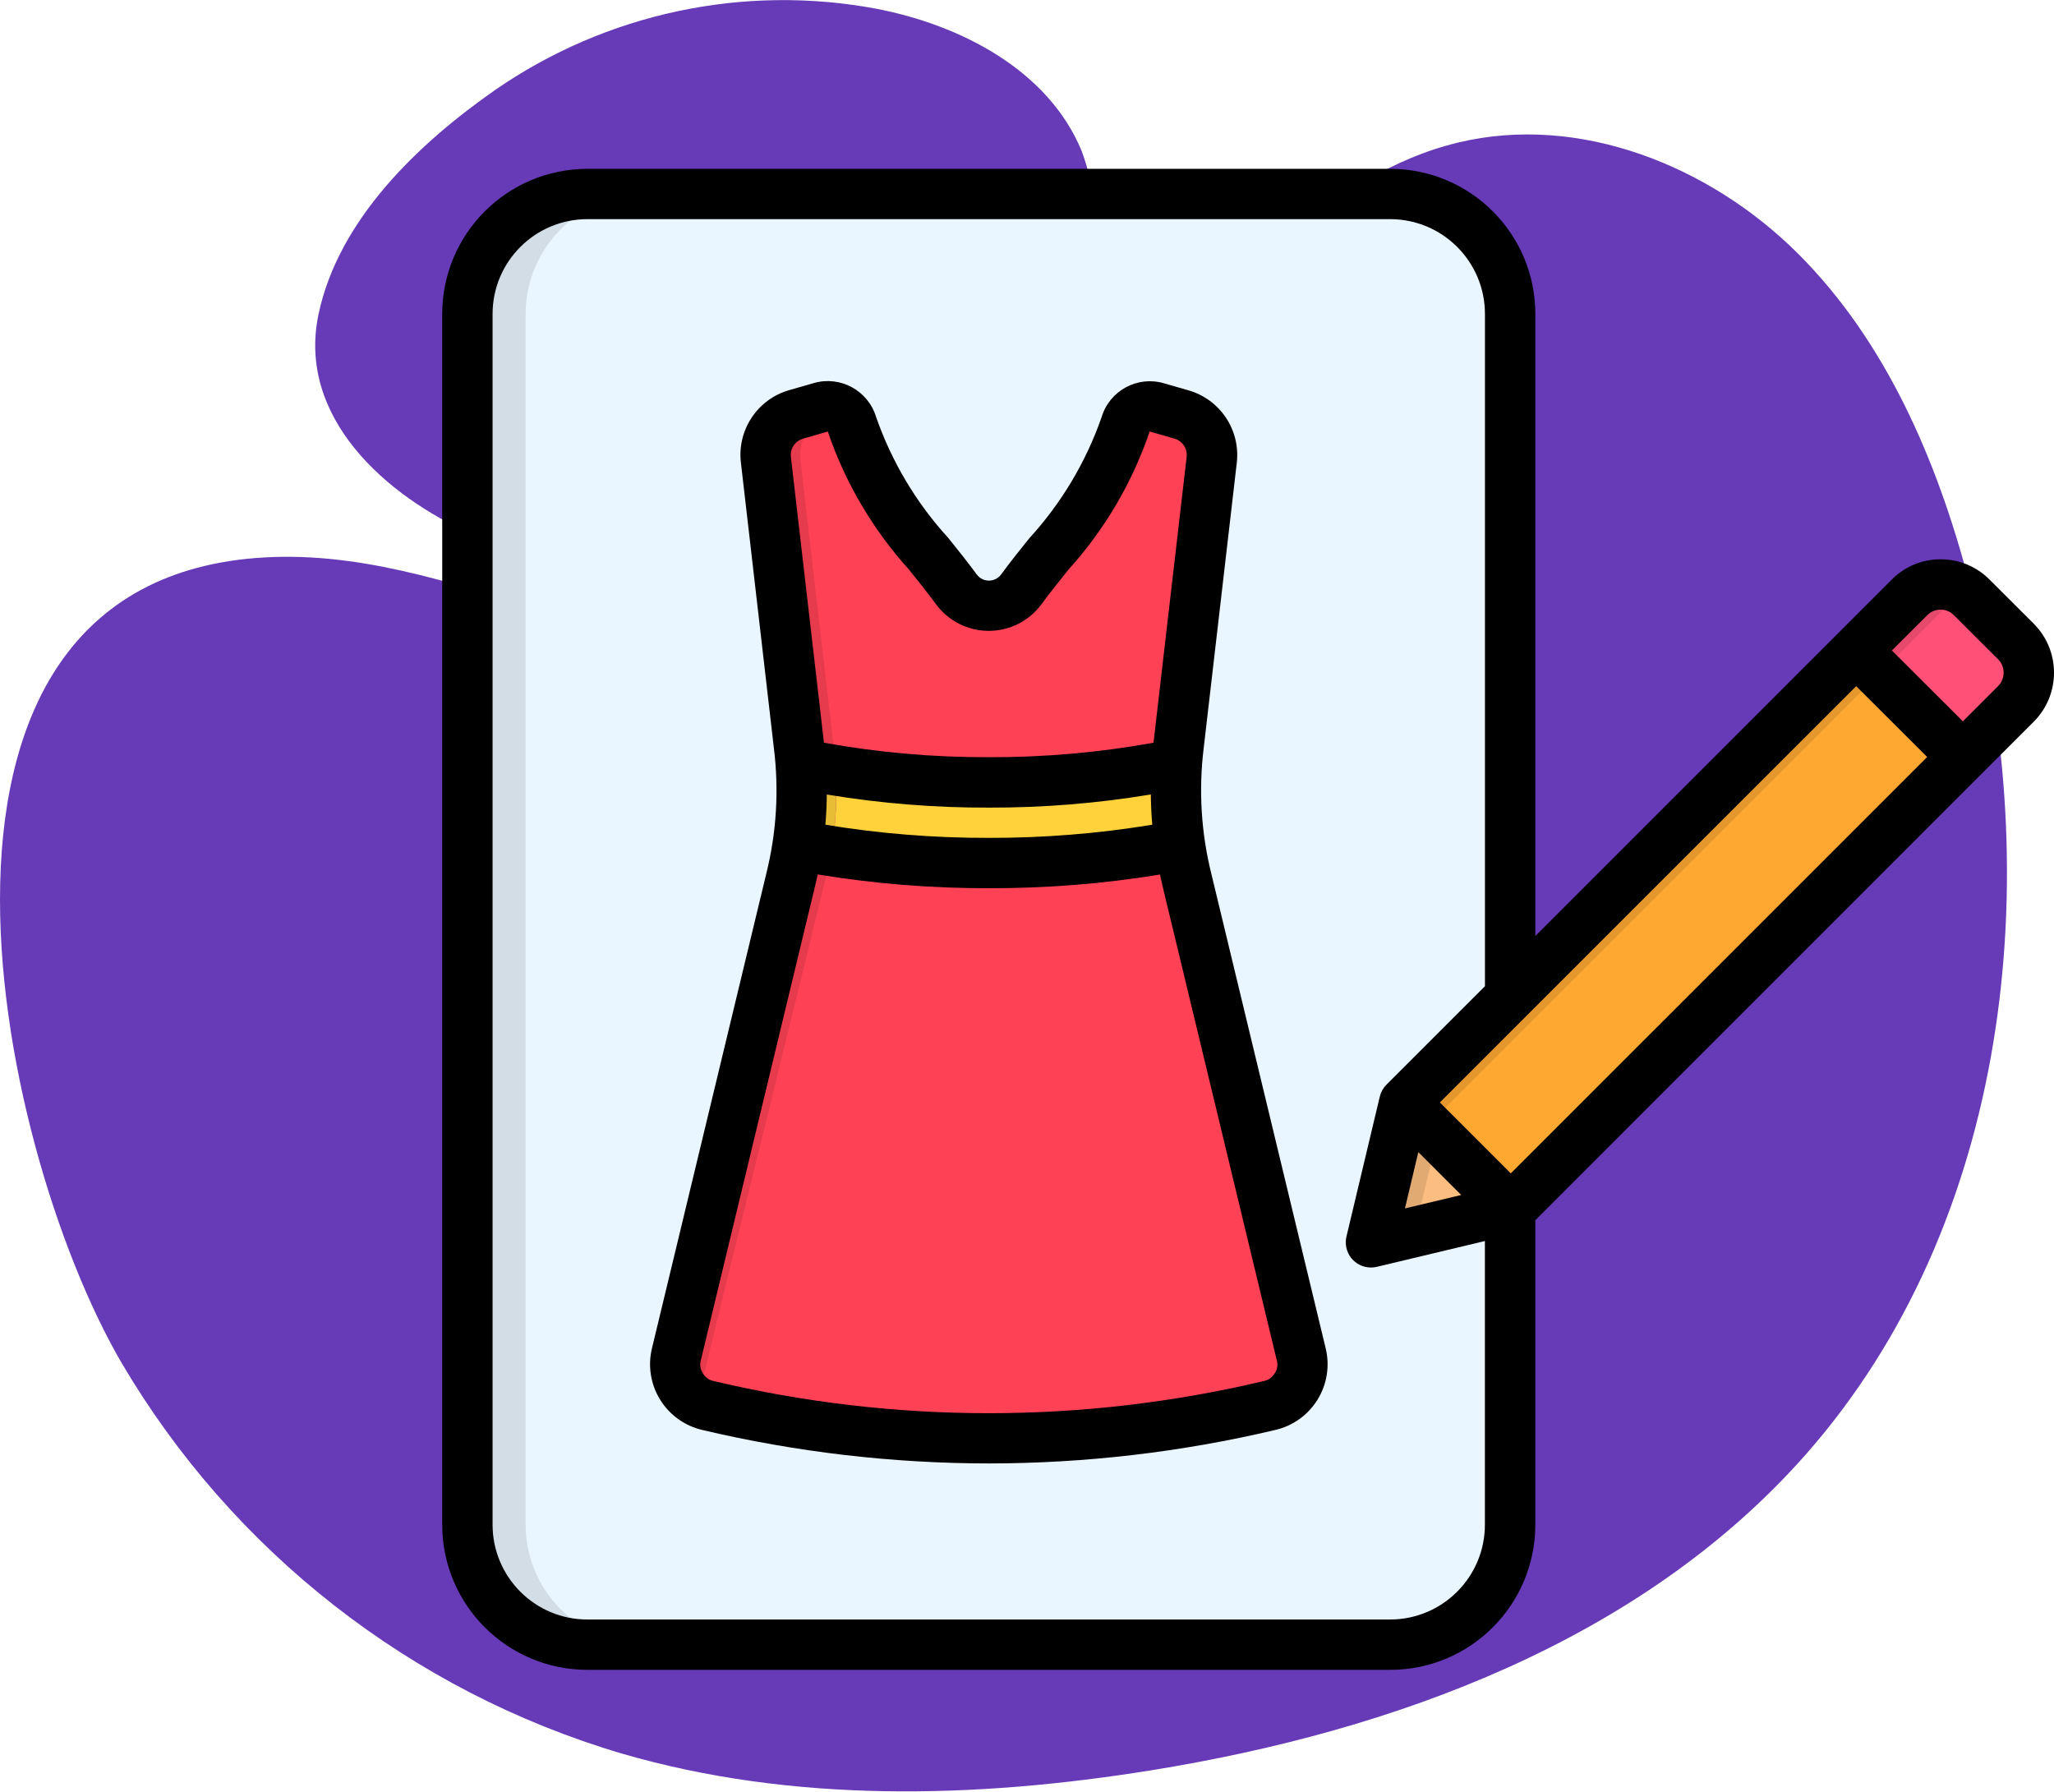
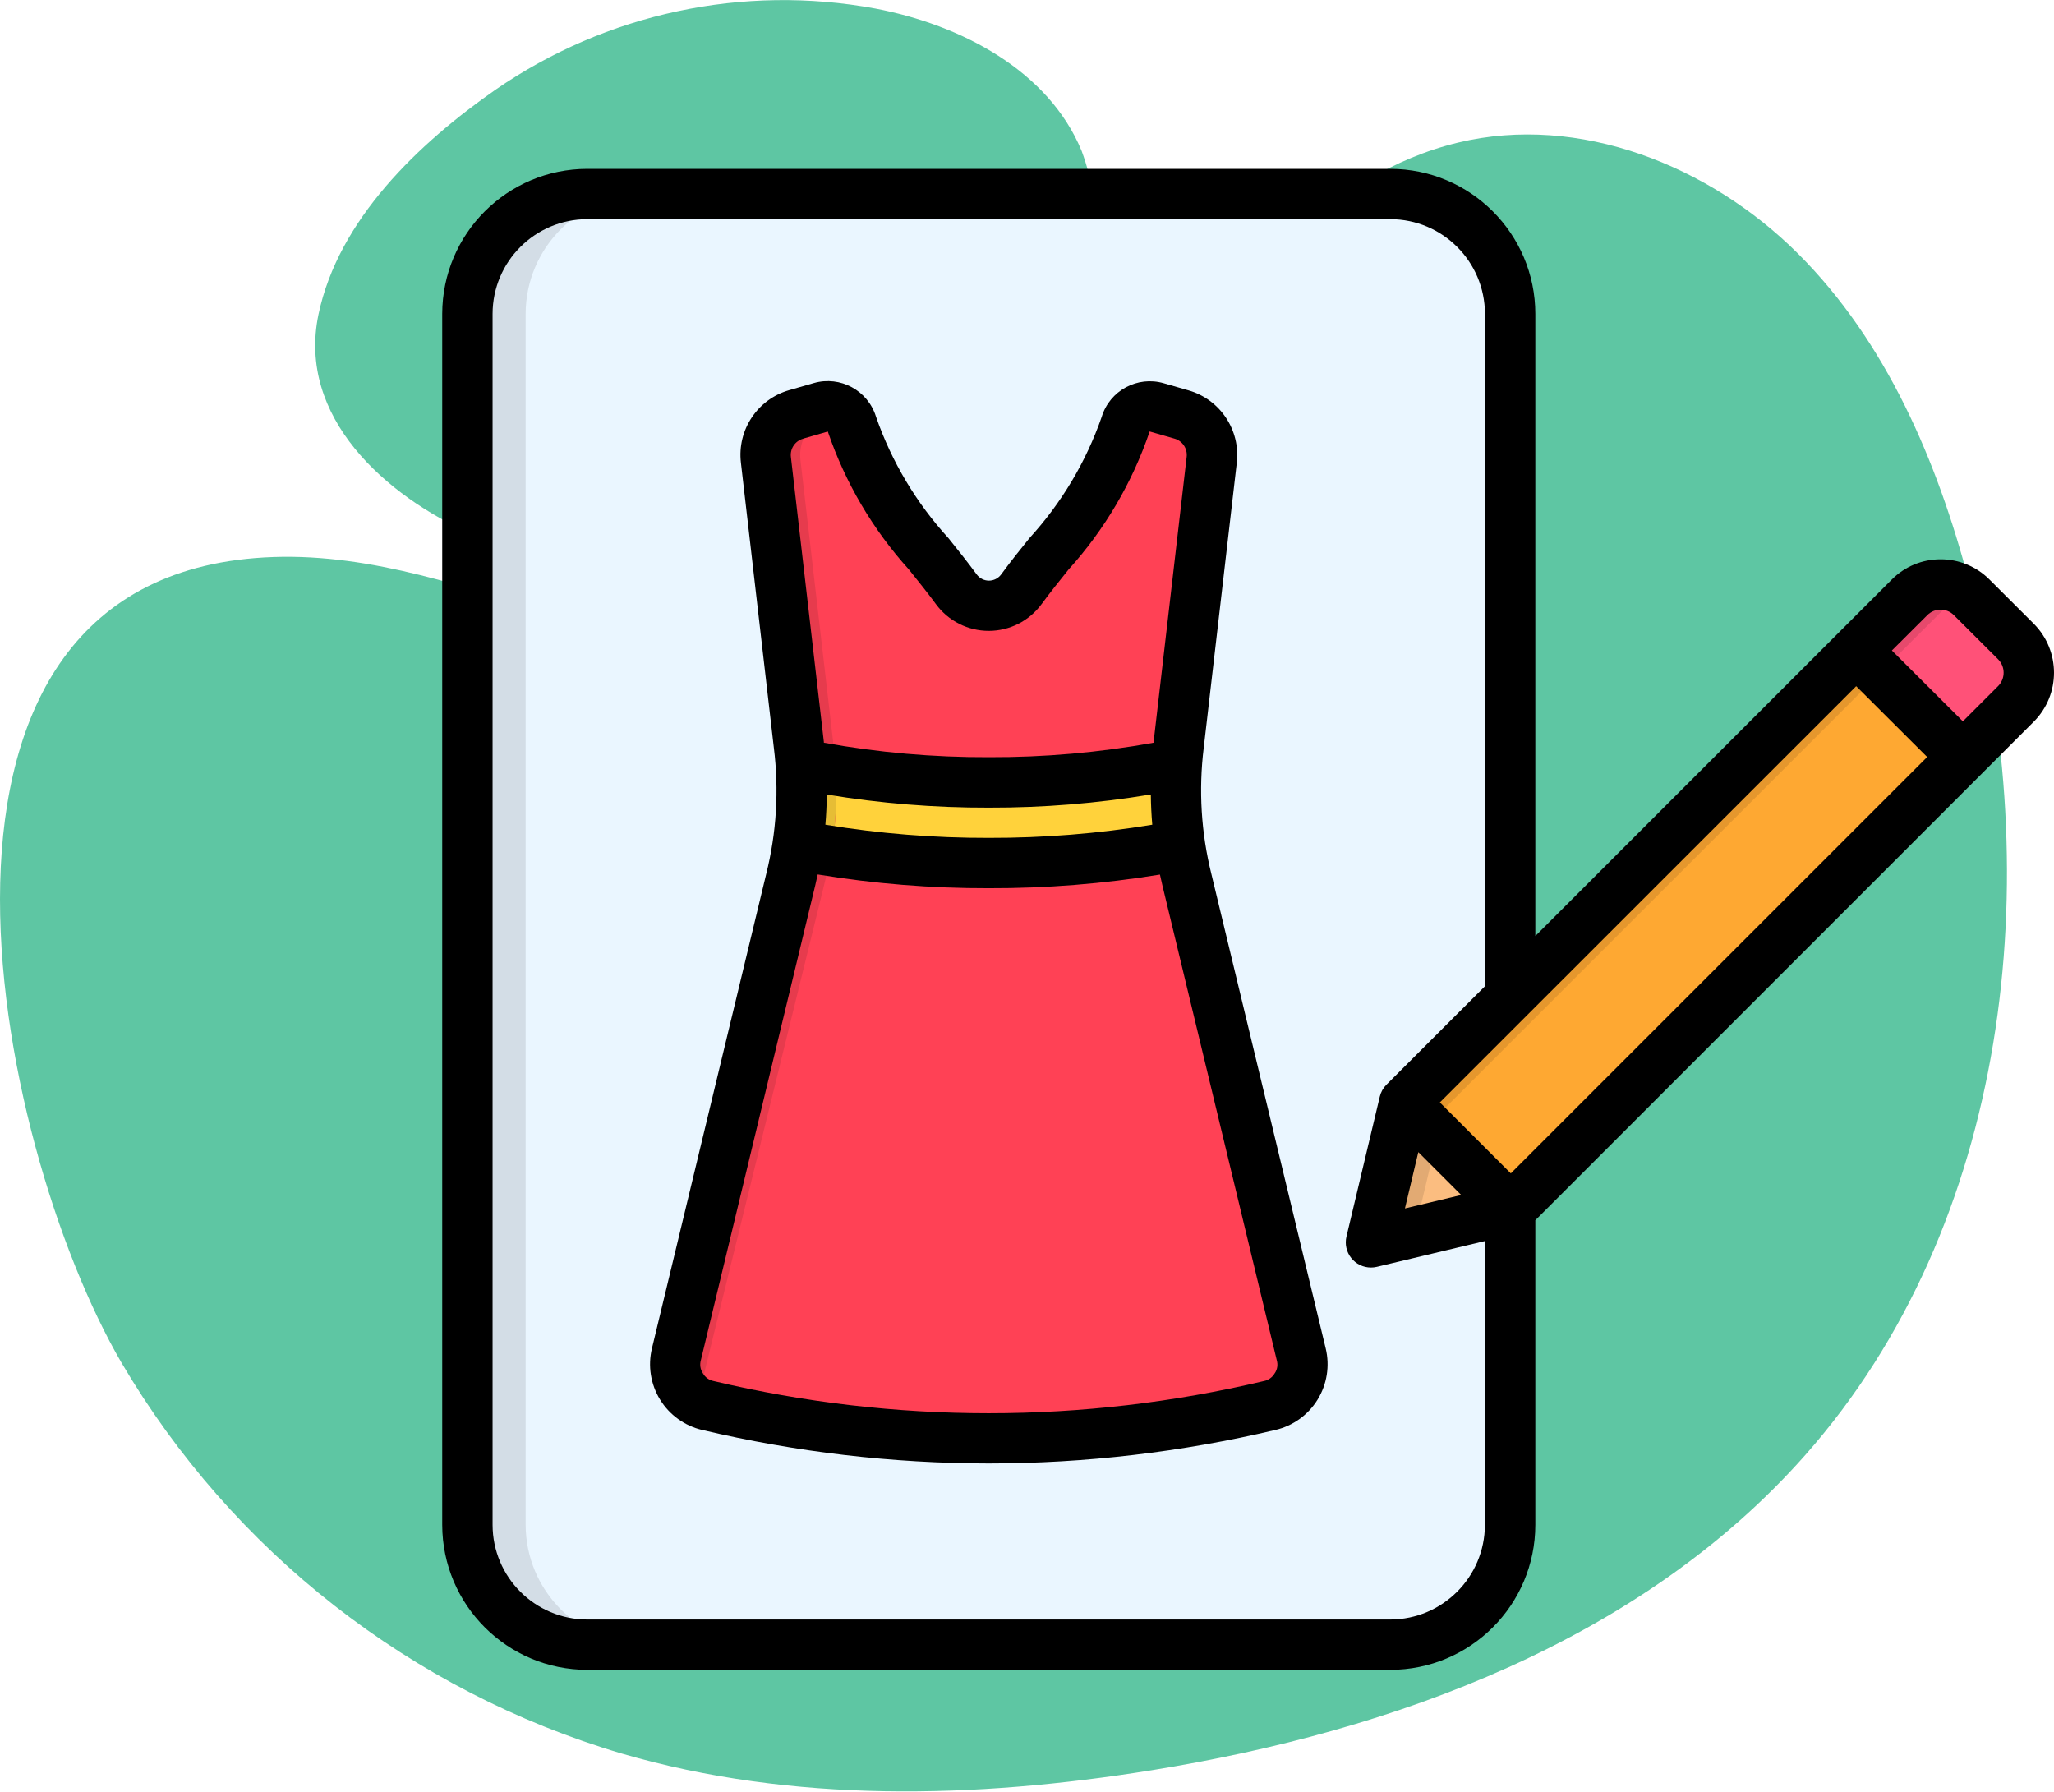
<svg xmlns="http://www.w3.org/2000/svg" width="87" height="75.873" viewBox="0 0 87 75.873">
  <defs>
    <clipPath id="clip-path">
      <rect id="Rectángulo_401227" data-name="Rectángulo 401227" width="68.269" height="63.573" fill="none" />
    </clipPath>
  </defs>
-   <g id="Grupo_1100724" data-name="Grupo 1100724" transform="translate(-600 -965.576)">
-     <g id="BACKGROUND" transform="translate(600 965.576)">
+   <g id="Grupo_1205374" data-name="Grupo 1205374" transform="translate(-600 -5393.152)">
+     <g id="BACKGROUND" transform="translate(600 5393.152)">
      <g id="Grupo_32241" data-name="Grupo 32241">
-         <path id="Trazado_61861" data-name="Trazado 61861" d="M80.9,72.18c4.2-.145,8.263,1.327,12.282,2.56s8.319,2.247,12.387,1.186c5.469-1.426,9.284-6.22,12.71-10.715s7.3-9.262,12.8-10.585c5.131-1.235,10.666.979,14.4,4.708s5.889,8.77,7.235,13.873c3.331,12.64,1.723,27.213-6.932,37.009-6.925,7.837-17.378,11.687-27.7,13.351-7.448,1.2-15.192,1.4-22.435-.711A36.653,36.653,0,0,1,74.461,106.3C69.051,97.01,64.034,72.762,80.9,72.18Z" transform="translate(-69.318 -48.588)" fill="#673ab7" />
-         <path id="Trazado_61862" data-name="Trazado 61862" d="M161.486,44.233a25.482,25.482,0,0,0,14.285-4.408,15.17,15.17,0,0,0,5.091-5.628,9.213,9.213,0,0,0,.44-7.432c-1.408-3.411-5.111-5.34-8.736-6.03a21.464,21.464,0,0,0-16.089,3.437c-3.248,2.265-6.654,5.489-7.5,9.523-.908,4.346,2.834,7.681,6.518,9.31A15.508,15.508,0,0,0,161.486,44.233Z" transform="translate(-135.488 -20.373)" fill="#673ab7" />
+         <path id="Trazado_61861" data-name="Trazado 61861" d="M80.9,72.18c4.2-.145,8.263,1.327,12.282,2.56s8.319,2.247,12.387,1.186c5.469-1.426,9.284-6.22,12.71-10.715s7.3-9.262,12.8-10.585c5.131-1.235,10.666.979,14.4,4.708s5.889,8.77,7.235,13.873c3.331,12.64,1.723,27.213-6.932,37.009-6.925,7.837-17.378,11.687-27.7,13.351-7.448,1.2-15.192,1.4-22.435-.711A36.653,36.653,0,0,1,74.461,106.3C69.051,97.01,64.034,72.762,80.9,72.18Z" transform="translate(-69.318 -48.588)" fill="#5ec6a3" />
+         <path id="Trazado_61862" data-name="Trazado 61862" d="M161.486,44.233a25.482,25.482,0,0,0,14.285-4.408,15.17,15.17,0,0,0,5.091-5.628,9.213,9.213,0,0,0,.44-7.432c-1.408-3.411-5.111-5.34-8.736-6.03a21.464,21.464,0,0,0-16.089,3.437c-3.248,2.265-6.654,5.489-7.5,9.523-.908,4.346,2.834,7.681,6.518,9.31A15.508,15.508,0,0,0,161.486,44.233Z" transform="translate(-135.488 -20.373)" fill="#5ec6a3" />
      </g>
    </g>
-     <g id="Grupo_1100723" data-name="Grupo 1100723">
-       <g id="Grupo_1100707" data-name="Grupo 1100707" transform="translate(618.731 972.727)">
-         <g id="Grupo_1100706" data-name="Grupo 1100706" clip-path="url(#clip-path)">
-           <path id="Trazado_839138" data-name="Trazado 839138" d="M13.069,7.99H47.081a5.089,5.089,0,0,1,5.075,5.075V64.353a5.093,5.093,0,0,1-5.075,5.079H13.069A5.094,5.094,0,0,1,7.99,64.353V13.065A5.09,5.09,0,0,1,13.069,7.99" transform="translate(-6.925 -6.925)" fill="#eaf6ff" fill-rule="evenodd" />
-           <path id="Trazado_839139" data-name="Trazado 839139" d="M100.456,115.6l-4.84-20.1a15.643,15.643,0,0,1-.348-5.712l1.4-12.072a1.785,1.785,0,0,0-1.285-1.929l-1.044-.3a1.072,1.072,0,0,0-1.319.713c-.933,3.068-2.823,4.823-4.42,6.994a1.707,1.707,0,0,1-2.751,0c-1.6-2.171-3.489-3.925-4.423-6.994a1.069,1.069,0,0,0-1.319-.713l-1.044.3a1.782,1.782,0,0,0-1.281,1.929l1.395,12.072a15.643,15.643,0,0,1-.348,5.712l-4.84,20.1a1.793,1.793,0,0,0,1.333,2.168,51.456,51.456,0,0,0,23.8,0,1.8,1.8,0,0,0,1.335-2.168Z" transform="translate(-64.075 -65.386)" fill="#ff4155" fill-rule="evenodd" />
-           <path id="Trazado_839140" data-name="Trazado 839140" d="M129.063,192.459a15.025,15.025,0,0,1-.132-3.449,40.761,40.761,0,0,1-15.939,0,15.253,15.253,0,0,1-.132,3.449,44.093,44.093,0,0,0,16.2,0" transform="translate(-97.811 -163.808)" fill="#ffd23b" fill-rule="evenodd" />
-           <path id="Trazado_839141" data-name="Trazado 839141" d="M13.069,7.99h2.464a5.089,5.089,0,0,0-5.075,5.075V64.353a5.093,5.093,0,0,0,5.075,5.079H13.069A5.094,5.094,0,0,1,7.99,64.353V13.065A5.09,5.09,0,0,1,13.069,7.99" transform="translate(-6.925 -6.925)" fill="#d3dde6" fill-rule="evenodd" />
-           <path id="Trazado_839142" data-name="Trazado 839142" d="M81.055,75.652a1.069,1.069,0,0,0-.919-.157l-1.044.3a1.782,1.782,0,0,0-1.281,1.929L79.205,89.8a15.643,15.643,0,0,1-.348,5.712l-4.84,20.1a1.734,1.734,0,0,0,.216,1.363,1.763,1.763,0,0,0,.667.637l5.427-22.094a15.465,15.465,0,0,0,.348-5.712l-1.4-12.074A1.785,1.785,0,0,1,80.56,75.8Z" transform="translate(-64.101 -65.392)" fill="#e63b4d" fill-rule="evenodd" />
-           <path id="Trazado_839143" data-name="Trazado 839143" d="M114.485,189.7c-.509-.084-1-.157-1.479-.22a15.17,15.17,0,0,1-.136,3.387c.373.073.757.143,1.149.209l.279.044A15.122,15.122,0,0,0,114.485,189.7Z" transform="translate(-97.82 -164.215)" fill="#e6bd35" fill-rule="evenodd" />
-           <path id="Trazado_839144" data-name="Trazado 839144" d="M320.464,132.534l1.879,1.883a1.864,1.864,0,0,1,0,2.632l-21.4,21.4-5.924,1.409,1.409-5.92,21.4-21.4A1.864,1.864,0,0,1,320.464,132.534Z" transform="translate(-255.683 -114.391)" fill="#fea832" fill-rule="evenodd" />
-           <path id="Trazado_839145" data-name="Trazado 839145" d="M454.042,132.534l1.879,1.883a1.864,1.864,0,0,1,0,2.632l-2.256,2.256-4.515-4.515,2.259-2.256A1.865,1.865,0,0,1,454.042,132.534Z" transform="translate(-389.261 -114.391)" fill="#ff5178" fill-rule="evenodd" />
-           <path id="Trazado_839146" data-name="Trazado 839146" d="M450.131,135.787l-.981-.981,2.259-2.256a1.867,1.867,0,0,1,2.431-.172,1.879,1.879,0,0,0-.755.457Z" transform="translate(-389.261 -114.406)" fill="#e6496c" fill-rule="evenodd" />
-           <path id="Trazado_839147" data-name="Trazado 839147" d="M295.02,302.5l5.924-1.409-4.515-4.511Z" transform="translate(-255.683 -257.035)" fill="#fbbd80" fill-rule="evenodd" />
-           <path id="Trazado_839148" data-name="Trazado 839148" d="M295.02,302.5l1.848-.439.971-4.072-1.409-1.409Z" transform="translate(-255.683 -257.035)" fill="#e2aa73" fill-rule="evenodd" />
-           <path id="Trazado_839149" data-name="Trazado 839149" d="M305.59,172.136l19.142-19.146.981.981-18.447,18.45L307,173.545Z" transform="translate(-264.843 -132.591)" fill="#e5972d" fill-rule="evenodd" />
-           <path id="Trazado_839150" data-name="Trazado 839150" d="M32.579,29.866a14.653,14.653,0,0,1-.325-5.339l1.4-12.071a2.849,2.849,0,0,0-2.047-3.075l-1.043-.3a2.13,2.13,0,0,0-2.632,1.427,14.828,14.828,0,0,1-3.059,5.131c-.4.495-.808,1.005-1.2,1.541a.642.642,0,0,1-1.033,0c-.393-.536-.805-1.047-1.2-1.541A14.82,14.82,0,0,1,18.374,10.5a2.139,2.139,0,0,0-2.632-1.428l-1.043.3a2.85,2.85,0,0,0-2.048,3.073l1.395,12.074a14.568,14.568,0,0,1-.321,5.338l-4.842,20.1a2.859,2.859,0,0,0,2.123,3.455,53.012,53.012,0,0,0,12.146,1.42,52.952,52.952,0,0,0,12.142-1.42,2.857,2.857,0,0,0,2.127-3.453ZM16.289,26.5a41.175,41.175,0,0,0,6.863.555,41.2,41.2,0,0,0,6.862-.557q.006.644.061,1.281a41.994,41.994,0,0,1-6.923.557,41.8,41.8,0,0,1-6.923-.557C16.265,27.357,16.286,26.932,16.289,26.5Zm-1-15.074,1.043-.3a16.765,16.765,0,0,0,3.437,5.846c.4.5.779.969,1.145,1.467a2.775,2.775,0,0,0,4.469,0c.367-.5.745-.969,1.145-1.468a16.745,16.745,0,0,0,3.436-5.847l1.044.3a.717.717,0,0,1,.523.781l-1.4,12.072c0,.009,0,.02,0,.029a38.4,38.4,0,0,1-6.982.613,38.389,38.389,0,0,1-6.984-.613.238.238,0,0,1,0-.031L14.769,12.21A.715.715,0,0,1,15.291,11.428ZM35.26,51.014a.672.672,0,0,1-.455.327,50.517,50.517,0,0,1-23.312,0,.669.669,0,0,1-.452-.327.662.662,0,0,1-.087-.552l4.842-20.1c.039-.16.075-.319.108-.477a43.857,43.857,0,0,0,7.247.583A44.183,44.183,0,0,0,30.4,29.89c.035.157.069.316.108.476l4.842,20.1h0a.653.653,0,0,1-.088.549M67.416,19.27l-1.881-1.877a2.91,2.91,0,0,0-2.071-.856h0a2.9,2.9,0,0,0-2.064.856l-15.1,15.1V6.142A6.148,6.148,0,0,0,40.156,0H6.146A6.151,6.151,0,0,0,0,6.142v51.29a6.151,6.151,0,0,0,6.146,6.142H40.155A6.148,6.148,0,0,0,46.3,57.431v-12.9L67.417,23.41A2.939,2.939,0,0,0,67.416,19.27ZM41.344,41.646l1.816,1.816-2.383.569Zm3.917.9-3.005-3.005L59.89,21.911l3.007,3ZM40.156,61.442H6.146a4.016,4.016,0,0,1-4.013-4.011V6.142A4.017,4.017,0,0,1,6.146,2.131H40.155a4.016,4.016,0,0,1,4.011,4.011V34.619l-4.171,4.169a1.059,1.059,0,0,0-.283.507L38.3,45.222a1.066,1.066,0,0,0,1.037,1.312,1.05,1.05,0,0,0,.248-.029l4.579-1.093V57.43A4.018,4.018,0,0,1,40.156,61.442ZM65.909,21.9l-1.5,1.5-3.007-3L62.906,18.9a.788.788,0,0,1,.557-.231h0a.791.791,0,0,1,.563.232h0l1.88,1.876A.806.806,0,0,1,65.909,21.9Z" />
-         </g>
+     <g id="Grupo_1100707" data-name="Grupo 1100707" transform="translate(618.731 5400.303)">
+       <g id="Grupo_1100706" data-name="Grupo 1100706" clip-path="url(#clip-path)">
+         <path id="Trazado_839138" data-name="Trazado 839138" d="M13.069,7.99H47.081a5.089,5.089,0,0,1,5.075,5.075V64.353a5.093,5.093,0,0,1-5.075,5.079H13.069A5.094,5.094,0,0,1,7.99,64.353V13.065A5.09,5.09,0,0,1,13.069,7.99" transform="translate(-6.925 -6.925)" fill="#eaf6ff" fill-rule="evenodd" />
+         <path id="Trazado_839139" data-name="Trazado 839139" d="M100.456,115.6l-4.84-20.1a15.643,15.643,0,0,1-.348-5.712l1.4-12.072a1.785,1.785,0,0,0-1.285-1.929l-1.044-.3a1.072,1.072,0,0,0-1.319.713c-.933,3.068-2.823,4.823-4.42,6.994a1.707,1.707,0,0,1-2.751,0c-1.6-2.171-3.489-3.925-4.423-6.994a1.069,1.069,0,0,0-1.319-.713l-1.044.3a1.782,1.782,0,0,0-1.281,1.929l1.395,12.072a15.643,15.643,0,0,1-.348,5.712l-4.84,20.1a1.793,1.793,0,0,0,1.333,2.168,51.456,51.456,0,0,0,23.8,0,1.8,1.8,0,0,0,1.335-2.168Z" transform="translate(-64.075 -65.386)" fill="#ff4155" fill-rule="evenodd" />
+         <path id="Trazado_839140" data-name="Trazado 839140" d="M129.063,192.459a15.025,15.025,0,0,1-.132-3.449,40.761,40.761,0,0,1-15.939,0,15.253,15.253,0,0,1-.132,3.449,44.093,44.093,0,0,0,16.2,0" transform="translate(-97.811 -163.808)" fill="#ffd23b" fill-rule="evenodd" />
+         <path id="Trazado_839141" data-name="Trazado 839141" d="M13.069,7.99h2.464a5.089,5.089,0,0,0-5.075,5.075V64.353a5.093,5.093,0,0,0,5.075,5.079H13.069A5.094,5.094,0,0,1,7.99,64.353V13.065A5.09,5.09,0,0,1,13.069,7.99" transform="translate(-6.925 -6.925)" fill="#d3dde6" fill-rule="evenodd" />
+         <path id="Trazado_839142" data-name="Trazado 839142" d="M81.055,75.652a1.069,1.069,0,0,0-.919-.157l-1.044.3a1.782,1.782,0,0,0-1.281,1.929L79.205,89.8a15.643,15.643,0,0,1-.348,5.712l-4.84,20.1a1.734,1.734,0,0,0,.216,1.363,1.763,1.763,0,0,0,.667.637l5.427-22.094a15.465,15.465,0,0,0,.348-5.712l-1.4-12.074A1.785,1.785,0,0,1,80.56,75.8Z" transform="translate(-64.101 -65.392)" fill="#e63b4d" fill-rule="evenodd" />
+         <path id="Trazado_839143" data-name="Trazado 839143" d="M114.485,189.7c-.509-.084-1-.157-1.479-.22a15.17,15.17,0,0,1-.136,3.387c.373.073.757.143,1.149.209l.279.044A15.122,15.122,0,0,0,114.485,189.7Z" transform="translate(-97.82 -164.215)" fill="#e6bd35" fill-rule="evenodd" />
+         <path id="Trazado_839144" data-name="Trazado 839144" d="M320.464,132.534l1.879,1.883a1.864,1.864,0,0,1,0,2.632l-21.4,21.4-5.924,1.409,1.409-5.92,21.4-21.4A1.864,1.864,0,0,1,320.464,132.534Z" transform="translate(-255.683 -114.391)" fill="#fea832" fill-rule="evenodd" />
+         <path id="Trazado_839145" data-name="Trazado 839145" d="M454.042,132.534l1.879,1.883a1.864,1.864,0,0,1,0,2.632l-2.256,2.256-4.515-4.515,2.259-2.256A1.865,1.865,0,0,1,454.042,132.534Z" transform="translate(-389.261 -114.391)" fill="#ff5178" fill-rule="evenodd" />
+         <path id="Trazado_839146" data-name="Trazado 839146" d="M450.131,135.787l-.981-.981,2.259-2.256a1.867,1.867,0,0,1,2.431-.172,1.879,1.879,0,0,0-.755.457Z" transform="translate(-389.261 -114.406)" fill="#e6496c" fill-rule="evenodd" />
+         <path id="Trazado_839147" data-name="Trazado 839147" d="M295.02,302.5l5.924-1.409-4.515-4.511Z" transform="translate(-255.683 -257.035)" fill="#fbbd80" fill-rule="evenodd" />
+         <path id="Trazado_839148" data-name="Trazado 839148" d="M295.02,302.5l1.848-.439.971-4.072-1.409-1.409Z" transform="translate(-255.683 -257.035)" fill="#e2aa73" fill-rule="evenodd" />
+         <path id="Trazado_839149" data-name="Trazado 839149" d="M305.59,172.136l19.142-19.146.981.981-18.447,18.45L307,173.545Z" transform="translate(-264.843 -132.591)" fill="#e5972d" fill-rule="evenodd" />
+         <path id="Trazado_839150" data-name="Trazado 839150" d="M32.579,29.866a14.653,14.653,0,0,1-.325-5.339l1.4-12.071a2.849,2.849,0,0,0-2.047-3.075l-1.043-.3a2.13,2.13,0,0,0-2.632,1.427,14.828,14.828,0,0,1-3.059,5.131c-.4.495-.808,1.005-1.2,1.541a.642.642,0,0,1-1.033,0c-.393-.536-.805-1.047-1.2-1.541A14.82,14.82,0,0,1,18.374,10.5a2.139,2.139,0,0,0-2.632-1.428l-1.043.3a2.85,2.85,0,0,0-2.048,3.073l1.395,12.074a14.568,14.568,0,0,1-.321,5.338l-4.842,20.1a2.859,2.859,0,0,0,2.123,3.455,53.012,53.012,0,0,0,12.146,1.42,52.952,52.952,0,0,0,12.142-1.42,2.857,2.857,0,0,0,2.127-3.453ZM16.289,26.5a41.175,41.175,0,0,0,6.863.555,41.2,41.2,0,0,0,6.862-.557q.006.644.061,1.281a41.994,41.994,0,0,1-6.923.557,41.8,41.8,0,0,1-6.923-.557C16.265,27.357,16.286,26.932,16.289,26.5Zm-1-15.074,1.043-.3a16.765,16.765,0,0,0,3.437,5.846c.4.5.779.969,1.145,1.467a2.775,2.775,0,0,0,4.469,0c.367-.5.745-.969,1.145-1.468a16.745,16.745,0,0,0,3.436-5.847l1.044.3a.717.717,0,0,1,.523.781l-1.4,12.072c0,.009,0,.02,0,.029a38.4,38.4,0,0,1-6.982.613,38.389,38.389,0,0,1-6.984-.613.238.238,0,0,1,0-.031L14.769,12.21A.715.715,0,0,1,15.291,11.428ZM35.26,51.014a.672.672,0,0,1-.455.327,50.517,50.517,0,0,1-23.312,0,.669.669,0,0,1-.452-.327.662.662,0,0,1-.087-.552l4.842-20.1c.039-.16.075-.319.108-.477a43.857,43.857,0,0,0,7.247.583A44.183,44.183,0,0,0,30.4,29.89c.035.157.069.316.108.476l4.842,20.1h0a.653.653,0,0,1-.088.549M67.416,19.27l-1.881-1.877a2.91,2.91,0,0,0-2.071-.856h0a2.9,2.9,0,0,0-2.064.856l-15.1,15.1V6.142A6.148,6.148,0,0,0,40.156,0H6.146A6.151,6.151,0,0,0,0,6.142v51.29a6.151,6.151,0,0,0,6.146,6.142H40.155A6.148,6.148,0,0,0,46.3,57.431v-12.9L67.417,23.41A2.939,2.939,0,0,0,67.416,19.27ZM41.344,41.646l1.816,1.816-2.383.569Zm3.917.9-3.005-3.005L59.89,21.911l3.007,3ZM40.156,61.442H6.146a4.016,4.016,0,0,1-4.013-4.011V6.142A4.017,4.017,0,0,1,6.146,2.131H40.155a4.016,4.016,0,0,1,4.011,4.011V34.619l-4.171,4.169a1.059,1.059,0,0,0-.283.507L38.3,45.222a1.066,1.066,0,0,0,1.037,1.312,1.05,1.05,0,0,0,.248-.029l4.579-1.093V57.43A4.018,4.018,0,0,1,40.156,61.442ZM65.909,21.9l-1.5,1.5-3.007-3L62.906,18.9a.788.788,0,0,1,.557-.231h0a.791.791,0,0,1,.563.232h0l1.88,1.876A.806.806,0,0,1,65.909,21.9Z" />
      </g>
    </g>
  </g>
</svg>
